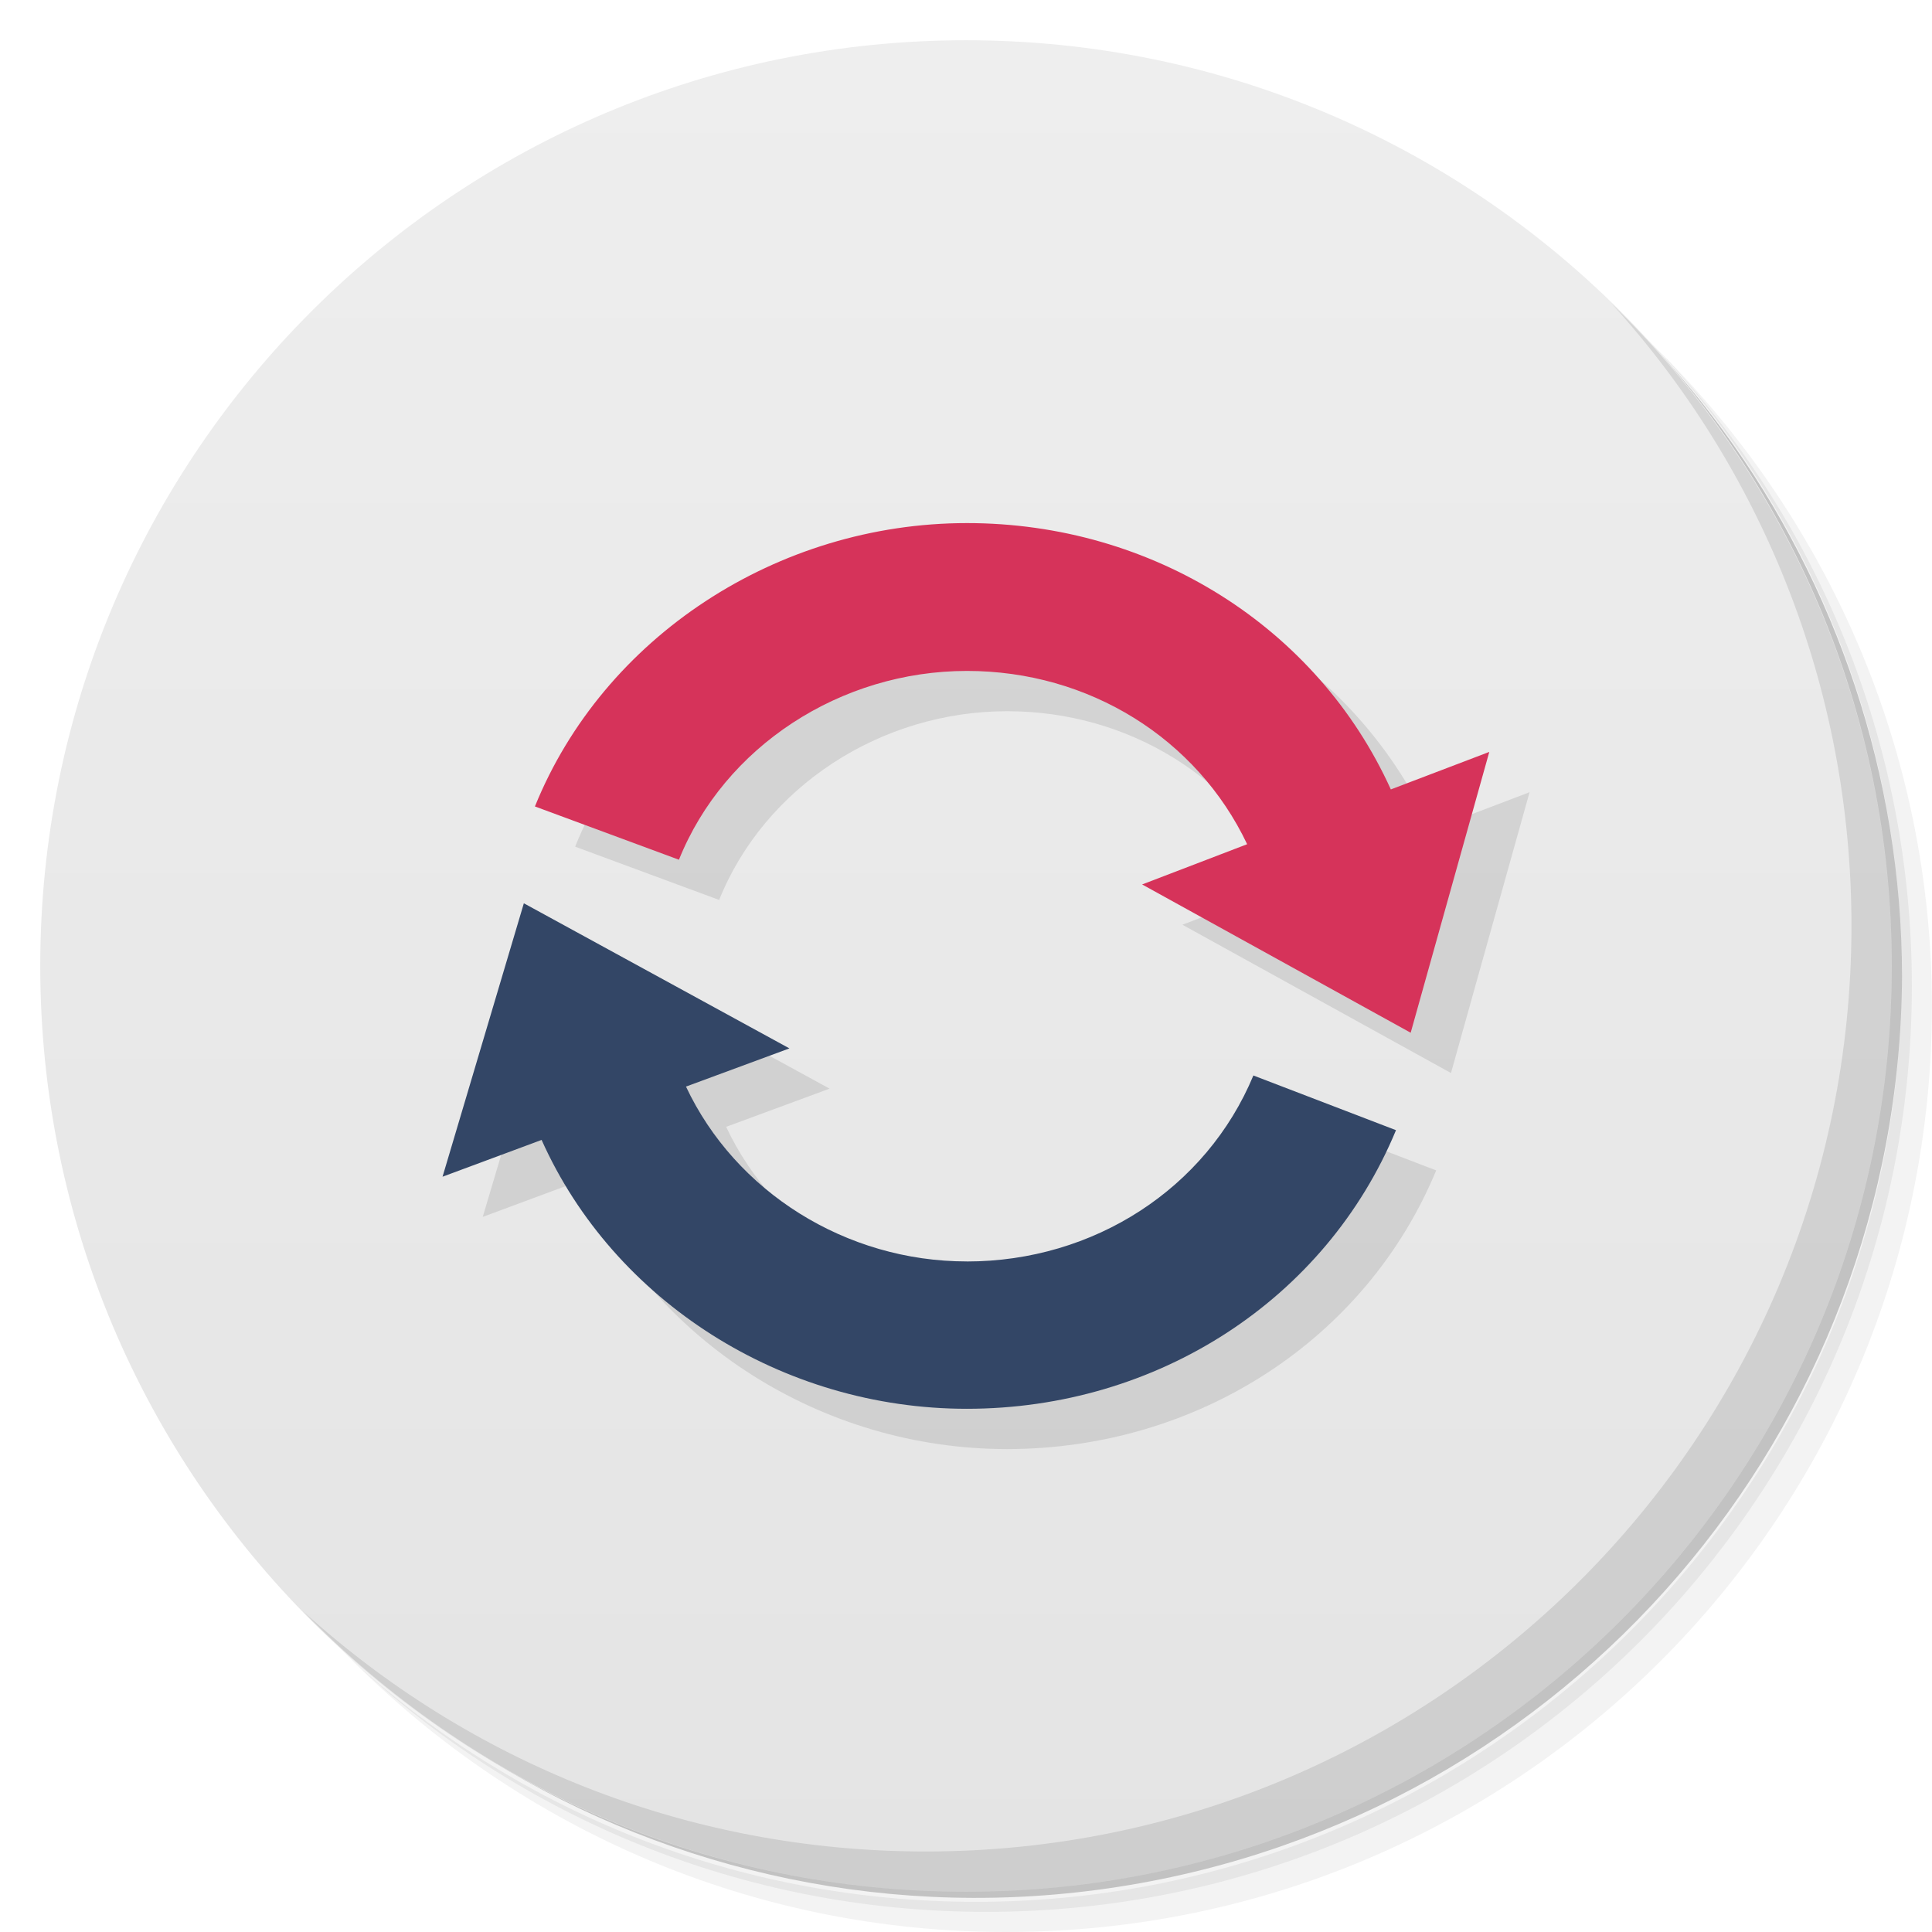
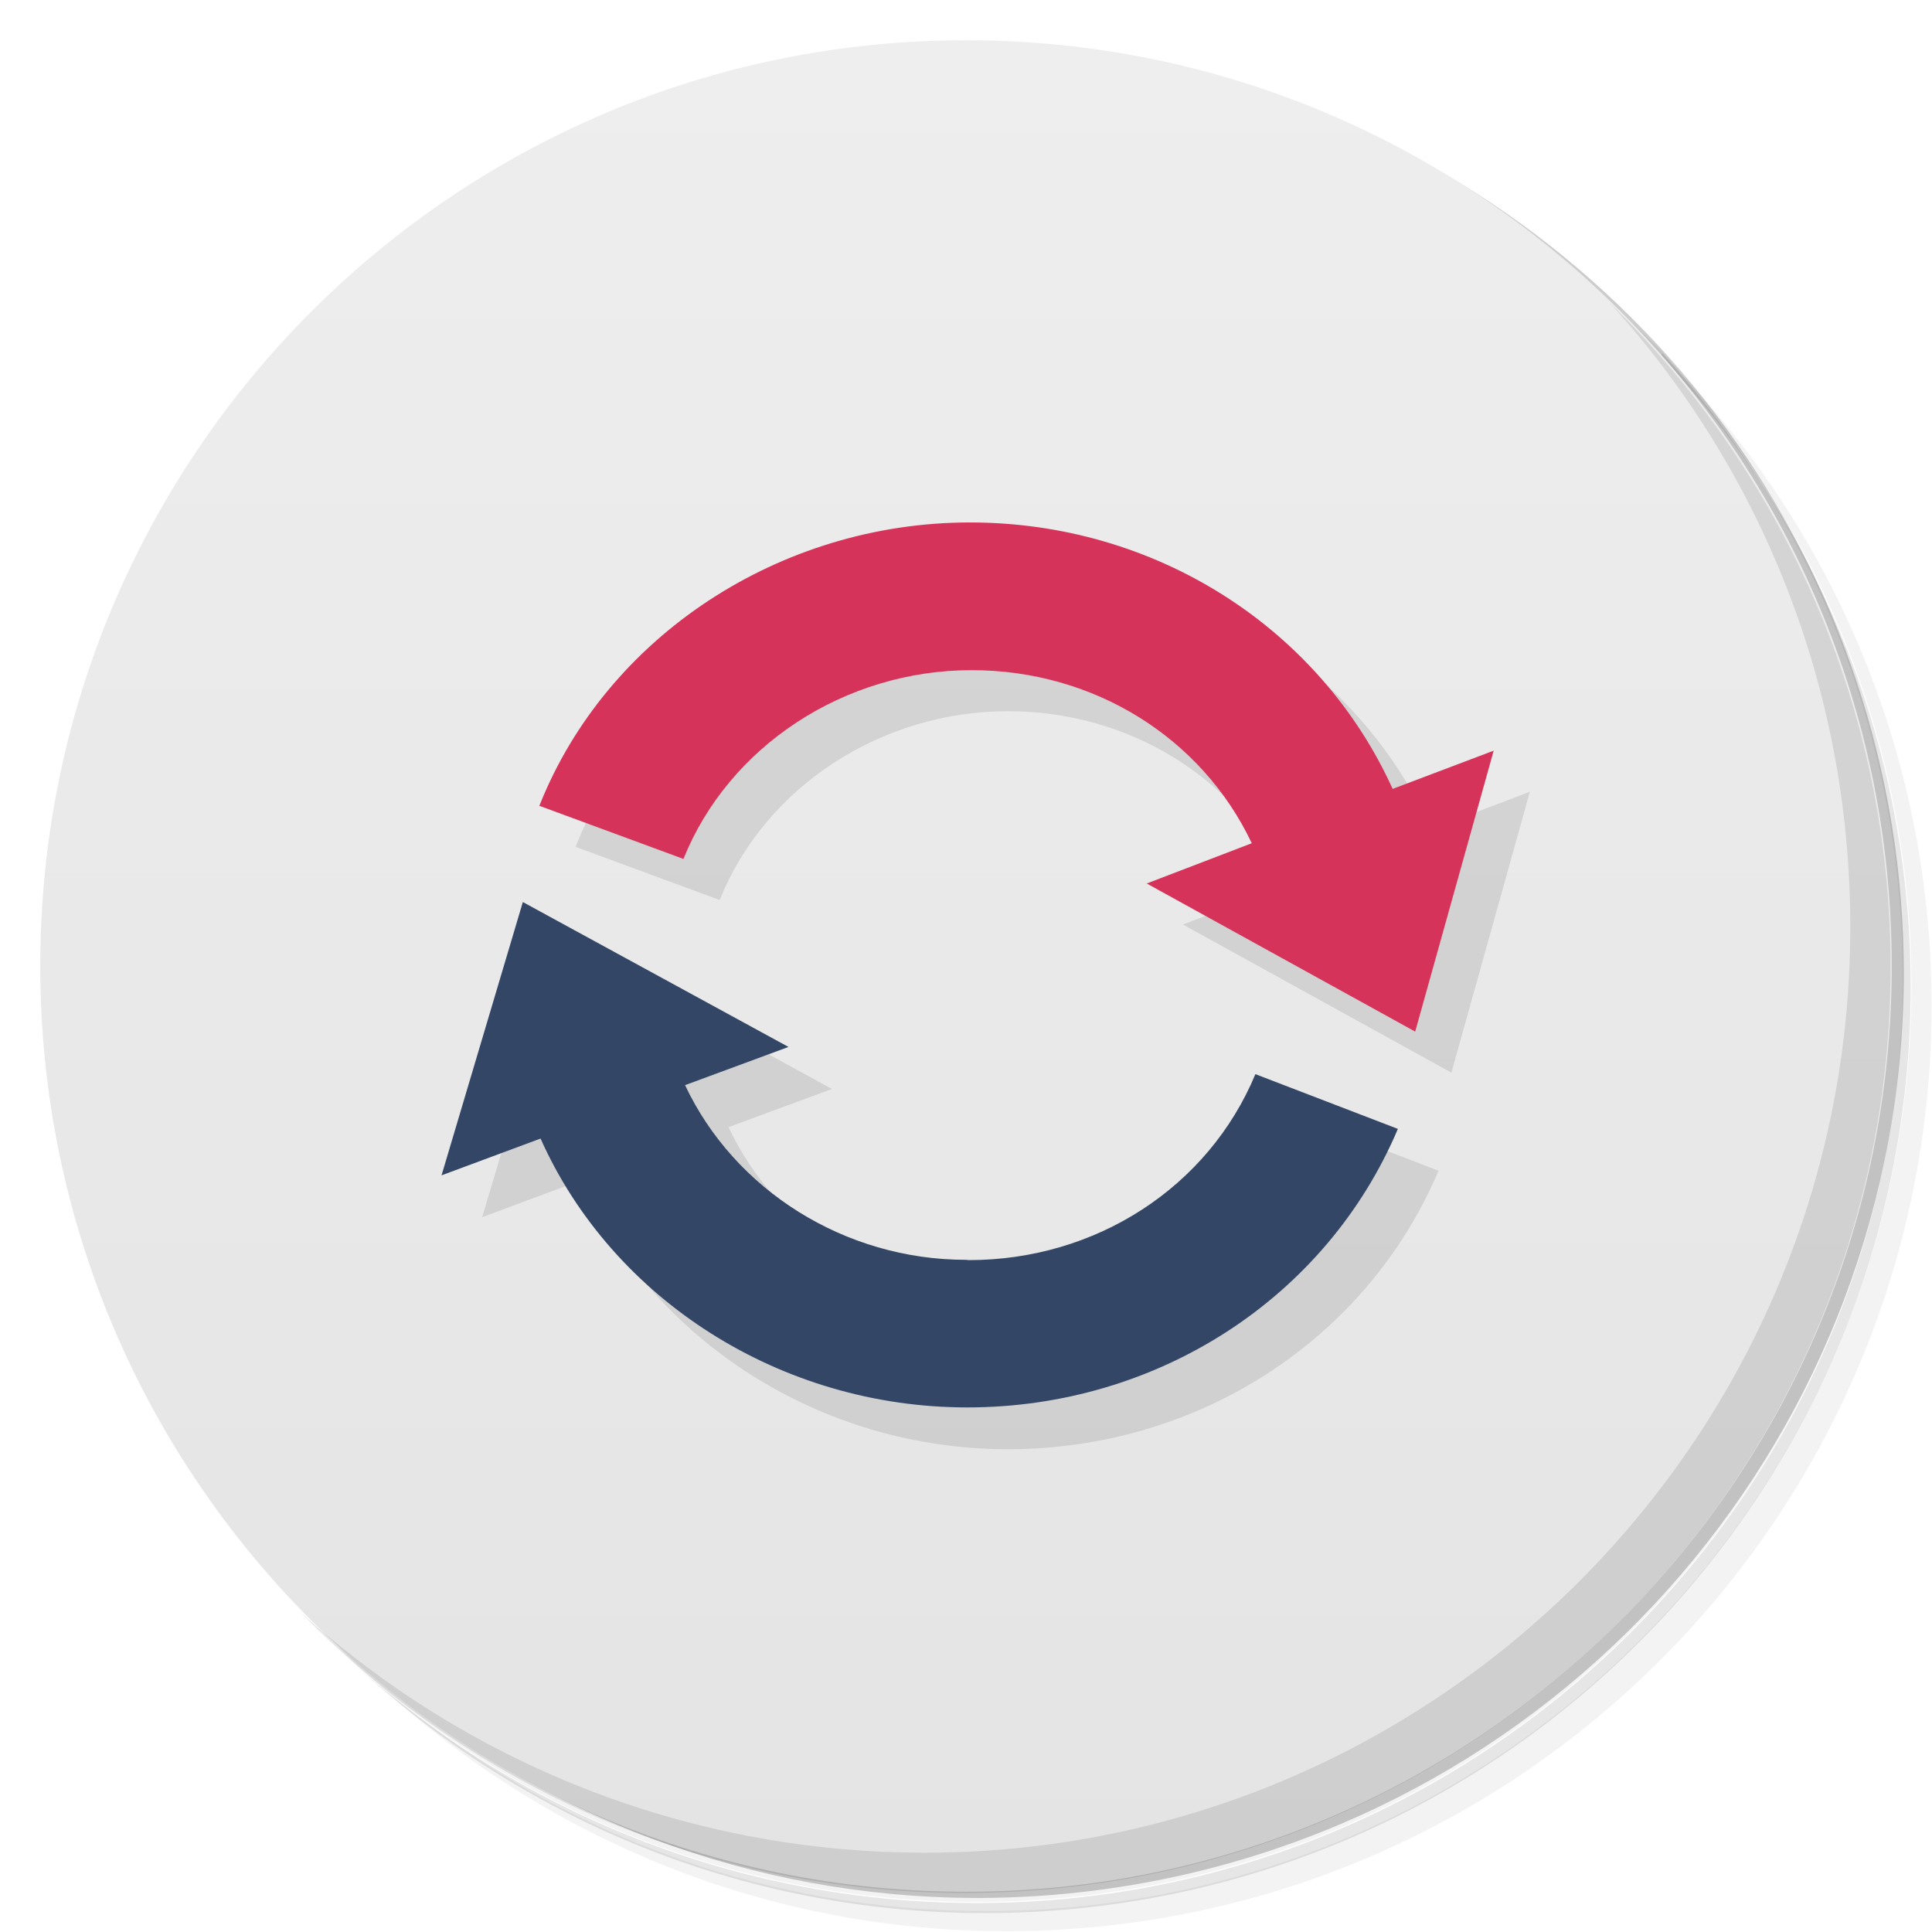
<svg xmlns="http://www.w3.org/2000/svg" version="1.1" viewBox="0 0 48 48">
  <defs>
    <linearGradient id="bg" x1="1" x2="47" gradientTransform="matrix(0 -1 1 0 -1.5e-6 48)" gradientUnits="userSpaceOnUse">
      <stop style="stop-color:#e4e4e4" offset="0" />
      <stop style="stop-color:#eee" offset="1" />
    </linearGradient>
  </defs>
-   <path d="m36.31 5c5.859 4.062 9.688 10.831 9.688 18.5 0 12.426-10.07 22.5-22.5 22.5-7.669 0-14.438-3.828-18.5-9.688 1.037 1.822 2.306 3.499 3.781 4.969 4.085 3.712 9.514 5.969 15.469 5.969 12.703 0 23-10.298 23-23 0-5.954-2.256-11.384-5.969-15.469-1.469-1.475-3.147-2.744-4.969-3.781zm4.969 3.781c3.854 4.113 6.219 9.637 6.219 15.719 0 12.703-10.297 23-23 23-6.081 0-11.606-2.364-15.719-6.219 4.16 4.144 9.883 6.719 16.219 6.719 12.703 0 23-10.298 23-23 0-6.335-2.575-12.06-6.719-16.219z" style="opacity:.05" />
-   <path d="m41.28 8.781c3.712 4.085 5.969 9.514 5.969 15.469 0 12.703-10.297 23-23 23-5.954 0-11.384-2.256-15.469-5.969 4.113 3.854 9.637 6.219 15.719 6.219 12.703 0 23-10.298 23-23 0-6.081-2.364-11.606-6.219-15.719z" style="opacity:.1" />
-   <path d="m31.25 2.375c8.615 3.154 14.75 11.417 14.75 21.13 0 12.426-10.07 22.5-22.5 22.5-9.708 0-17.971-6.135-21.12-14.75a23 23 0 0 0 44.875-7 23 23 0 0 0-16-21.875z" style="opacity:.2" />
-   <path d="m24 1c12.703 0 23 10.297 23 23s-10.297 23-23 23-23-10.297-23-23 10.297-23 23-23z" style="fill:url(#bg)" />
-   <path d="m25.023 13.996c-4.715 0-9.03 2.831-10.734 7.039l3.578 1.324c1.129-2.809 4.01-4.689 7.156-4.689 3.035 0 5.715 1.68 6.961 4.305l-2.607 1 6.672 3.684 1.953-6.977-2.447 0.932c-1.828-4.03-5.922-6.617-10.531-6.617zm-11.008 9.445-2.022 6.793 2.461-0.914c1.793 4.01 5.981 6.682 10.564 6.682 4.734 0 8.922-2.717 10.664-6.924l-3.543-1.357c-1.168 2.809-3.965 4.621-7.121 4.621v-0.002c-3.01 0-5.75-1.734-6.977-4.344l2.57-0.949-6.598-3.606z" style="opacity:.1" />
-   <path d="m34.555 19.613c-1.828-4.03-5.922-6.617-10.531-6.617-4.715 0-9.03 2.832-10.734 7.04l3.578 1.324c1.129-2.809 4.01-4.691 7.156-4.691 3.035 0 5.715 1.68 6.961 4.305l-2.609 1 6.672 3.684 1.953-6.977" style="fill:#d6335a" />
-   <path d="m24.02 31.34c-3.01 0-5.75-1.734-6.977-4.344l2.57-0.949-6.598-3.605-2.02 6.793 2.461-0.914c1.793 4.01 5.98 6.68 10.563 6.68 4.734 0 8.922-2.715 10.664-6.922l-3.543-1.359c-1.168 2.809-3.965 4.621-7.121 4.621" style="fill:#334666" />
-   <path d="m40.03 7.531c3.712 4.084 5.969 9.514 5.969 15.469 0 12.703-10.297 23-23 23-5.954 0-11.384-2.256-15.469-5.969 4.178 4.291 10.01 6.969 16.469 6.969 12.703 0 23-10.298 23-23 0-6.462-2.677-12.291-6.969-16.469z" style="opacity:.1" />
+   <path d="m36.3 5c5.86 4.06 9.69 10.8 9.69 18.5 0 12.4-10.1 22.5-22.5 22.5-7.67 0-14.4-3.83-18.5-9.69 1.04 1.82 2.31 3.5 3.78 4.97 4.08 3.71 9.51 5.97 15.5 5.97 12.7 0 23-10.3 23-23 0-5.95-2.26-11.4-5.97-15.5-1.47-1.48-3.15-2.74-4.97-3.78zm4.97 3.78c3.85 4.11 6.22 9.64 6.22 15.7 0 12.7-10.3 23-23 23-6.08 0-11.6-2.36-15.7-6.22 4.16 4.14 9.88 6.72 16.2 6.72 12.7 0 23-10.3 23-23 0-6.34-2.58-12.1-6.72-16.2z" style="opacity:.05" />
+   <path d="m41.3 8.78c3.71 4.08 5.97 9.51 5.97 15.5 0 12.7-10.3 23-23 23-5.95 0-11.4-2.26-15.5-5.97 4.11 3.85 9.64 6.22 15.7 6.22 12.7 0 23-10.3 23-23 0-6.08-2.36-11.6-6.22-15.7z" style="opacity:.1" />
+   <path d="m31.2 2.38c8.62 3.15 14.8 11.4 14.8 21.1 0 12.4-10.1 22.5-22.5 22.5-9.71 0-18-6.14-21.1-14.8a23 23 0 0 0 44.9-7 23 23 0 0 0-16-21.9z" style="opacity:.2" />
+   <path d="m24 1c12.7 0 23 10.3 23 23s-10.3 23-23 23-23-10.3-23-23 10.3-23 23-23z" style="fill:url(#bg)" />
+   <path d="m25 14c-4.72 0-9.03 2.83-10.7 7.04l3.58 1.32c1.13-2.81 4.01-4.69 7.16-4.69 3.04 0 5.71 1.68 6.96 4.3l-2.61 1 6.67 3.68 1.95-6.98-2.45 0.932c-1.83-4.03-5.92-6.62-10.5-6.62zm-11 9.45-2.02 6.79 2.46-0.914c1.79 4.01 5.98 6.68 10.6 6.68 4.73 0 8.92-2.72 10.7-6.92l-3.54-1.36c-1.17 2.81-3.97 4.62-7.12 4.62v-0.002c-3.01 0-5.75-1.73-6.98-4.34l2.57-0.949-6.6-3.61z" style="opacity:.1" />
+   <path d="m34.6 19.6c-1.83-4.03-5.92-6.62-10.5-6.62-4.72 0-9.03 2.83-10.7 7.04l3.58 1.32c1.13-2.81 4.01-4.69 7.16-4.69 3.04 0 5.72 1.68 6.96 4.3l-2.61 1 6.67 3.68 1.95-6.98" style="fill:#d6335a" />
+   <path d="m24 31.3c-3.01 0-5.75-1.73-6.98-4.34l2.57-0.949-6.6-3.6-2.02 6.79 2.46-0.914c1.79 4.01 5.98 6.68 10.6 6.68 4.73 0 8.92-2.72 10.7-6.92l-3.54-1.36c-1.17 2.81-3.96 4.62-7.12 4.62" style="fill:#334666" />
+   <path d="m40 7.53c3.71 4.08 5.97 9.51 5.97 15.5 0 12.7-10.3 23-23 23-5.95 0-11.4-2.26-15.5-5.97 4.18 4.29 10 6.97 16.5 6.97 12.7 0 23-10.3 23-23 0-6.46-2.68-12.3-6.97-16.5z" style="opacity:.1" />
</svg>
